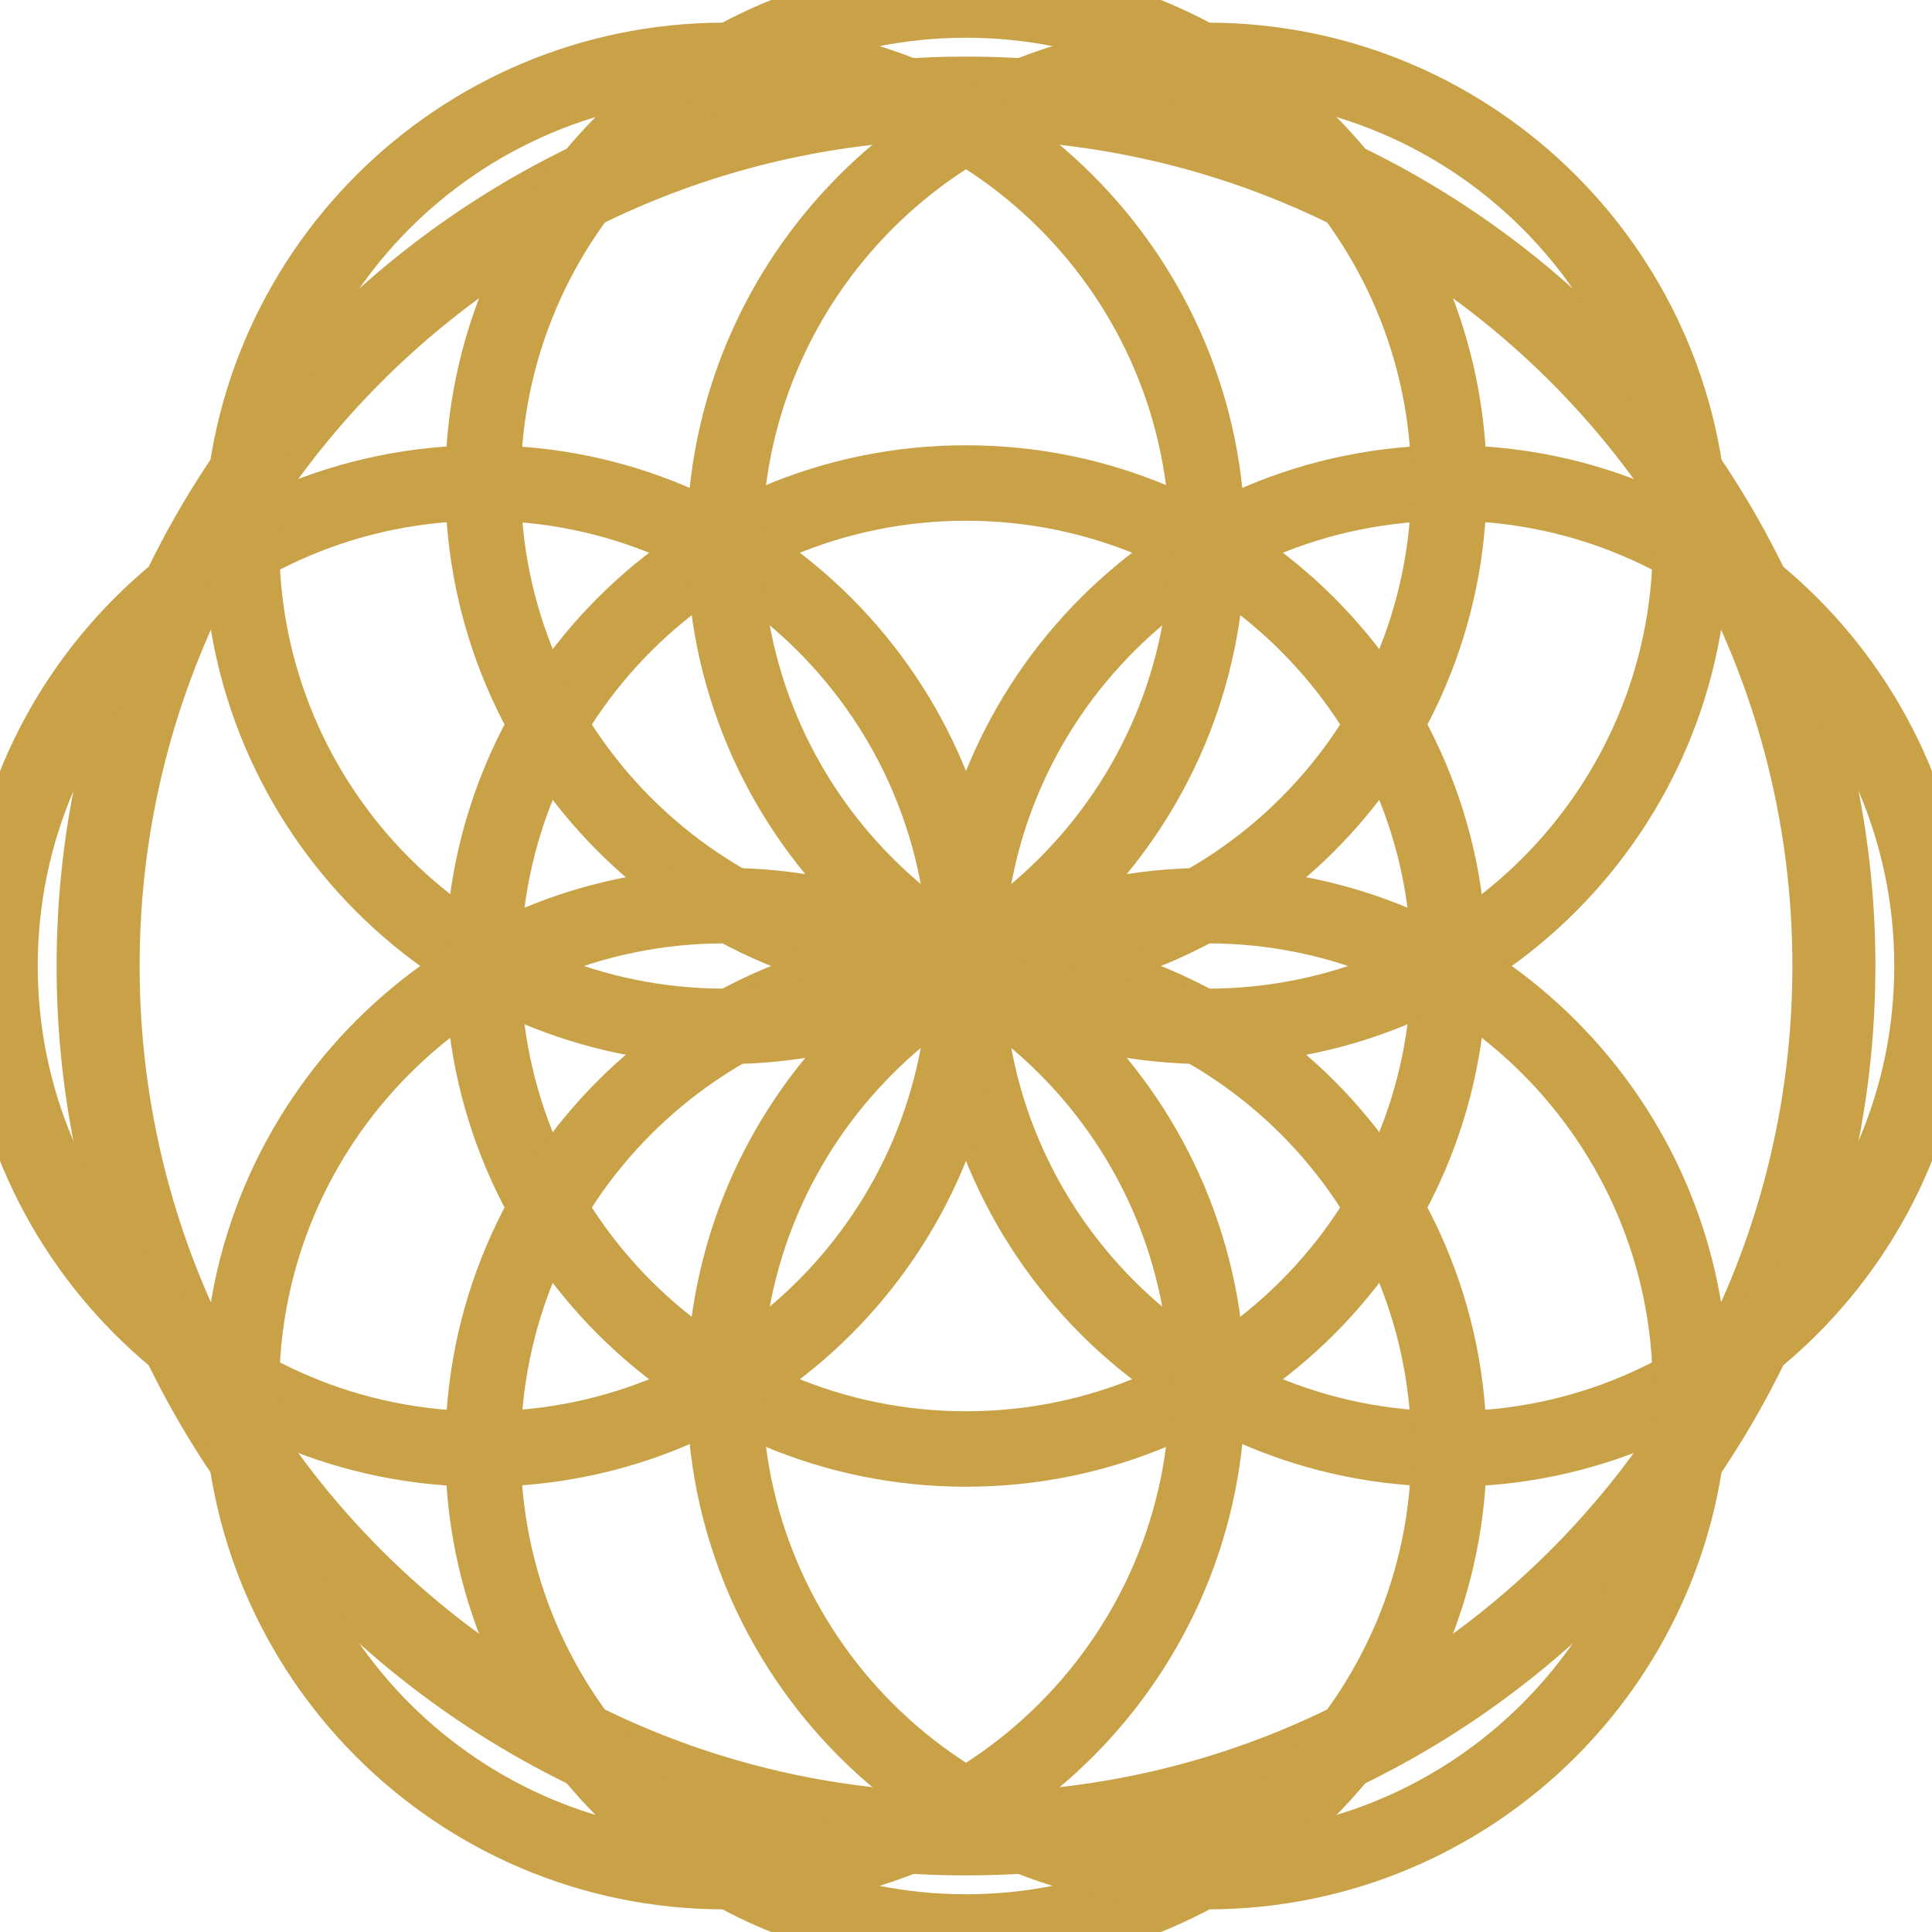
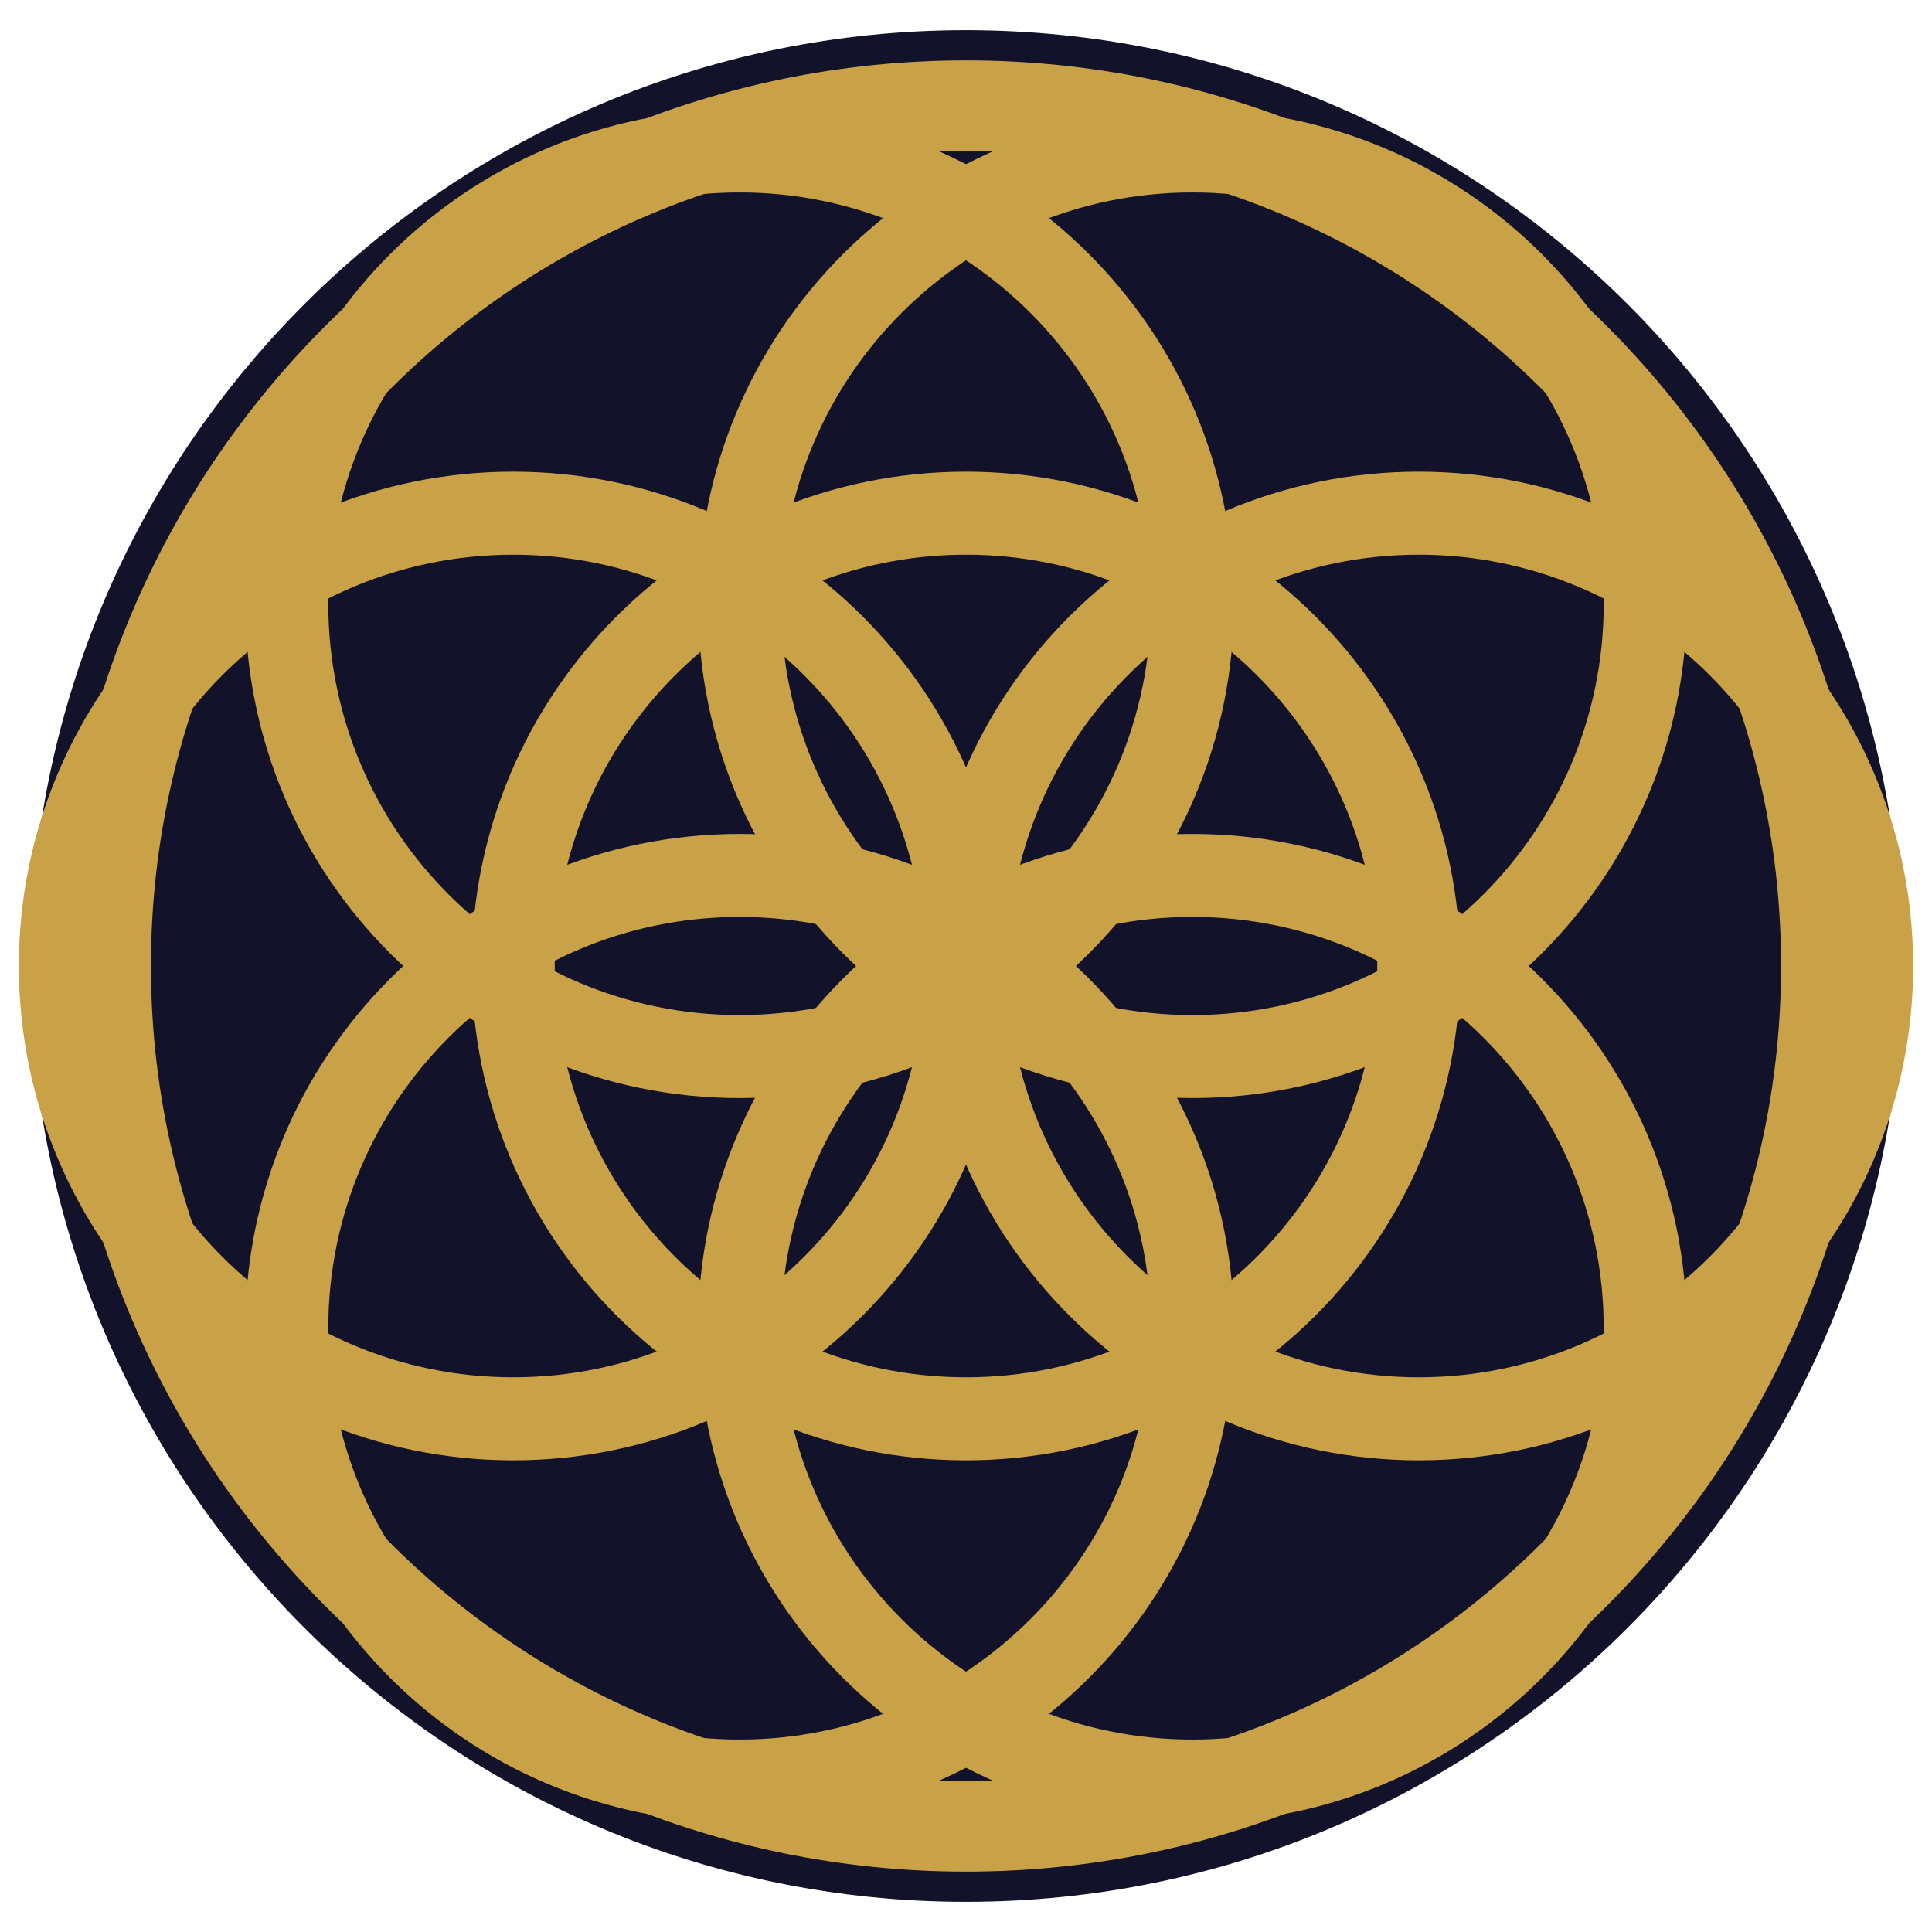
<svg xmlns="http://www.w3.org/2000/svg" viewBox="0 0 512 512" role="img" aria-label="Flor de la Vida">
  <defs>
    <style>
-       .gold{stroke:#c9a147;fill:none;stroke-width:20;stroke-linecap:round;stroke-linejoin:round}
-       .ring{stroke:#c9a147;fill:none;stroke-width:22}
+       .bg{fill:#12122b}
+       .ring{fill:none;stroke:#c9a147;stroke-width:24}
+       .gold{fill:none;stroke:#c9a147;stroke-width:22;stroke-linecap:round;stroke-linejoin:round}
    </style>
  </defs>
-   <circle class="ring" cx="256" cy="256" r="230" />
-   <circle class="gold" cx="256" cy="256" r="128" />
-   <circle class="gold" cx="384" cy="256" r="128" />
-   <circle class="gold" cx="128" cy="256" r="128" />
-   <circle class="gold" cx="256" cy="128" r="128" />
-   <circle class="gold" cx="256" cy="384" r="128" />
-   <circle class="gold" cx="320" cy="144" r="128" />
-   <circle class="gold" cx="192" cy="144" r="128" />
-   <circle class="gold" cx="320" cy="368" r="128" />
-   <circle class="gold" cx="192" cy="368" r="128" />
+   <circle class="bg" cx="256" cy="256" r="248" />
+   <circle class="ring" cx="256" cy="256" r="228" />
+   <circle class="gold" cx="256" cy="256" r="120" />
+   <circle class="gold" cx="376" cy="256" r="120" />
+   <circle class="gold" cx="136" cy="256" r="120" />
+   <circle class="gold" cx="316" cy="352" r="120" />
+   <circle class="gold" cx="196" cy="352" r="120" />
+   <circle class="gold" cx="316" cy="160" r="120" />
+   <circle class="gold" cx="196" cy="160" r="120" />
</svg>
